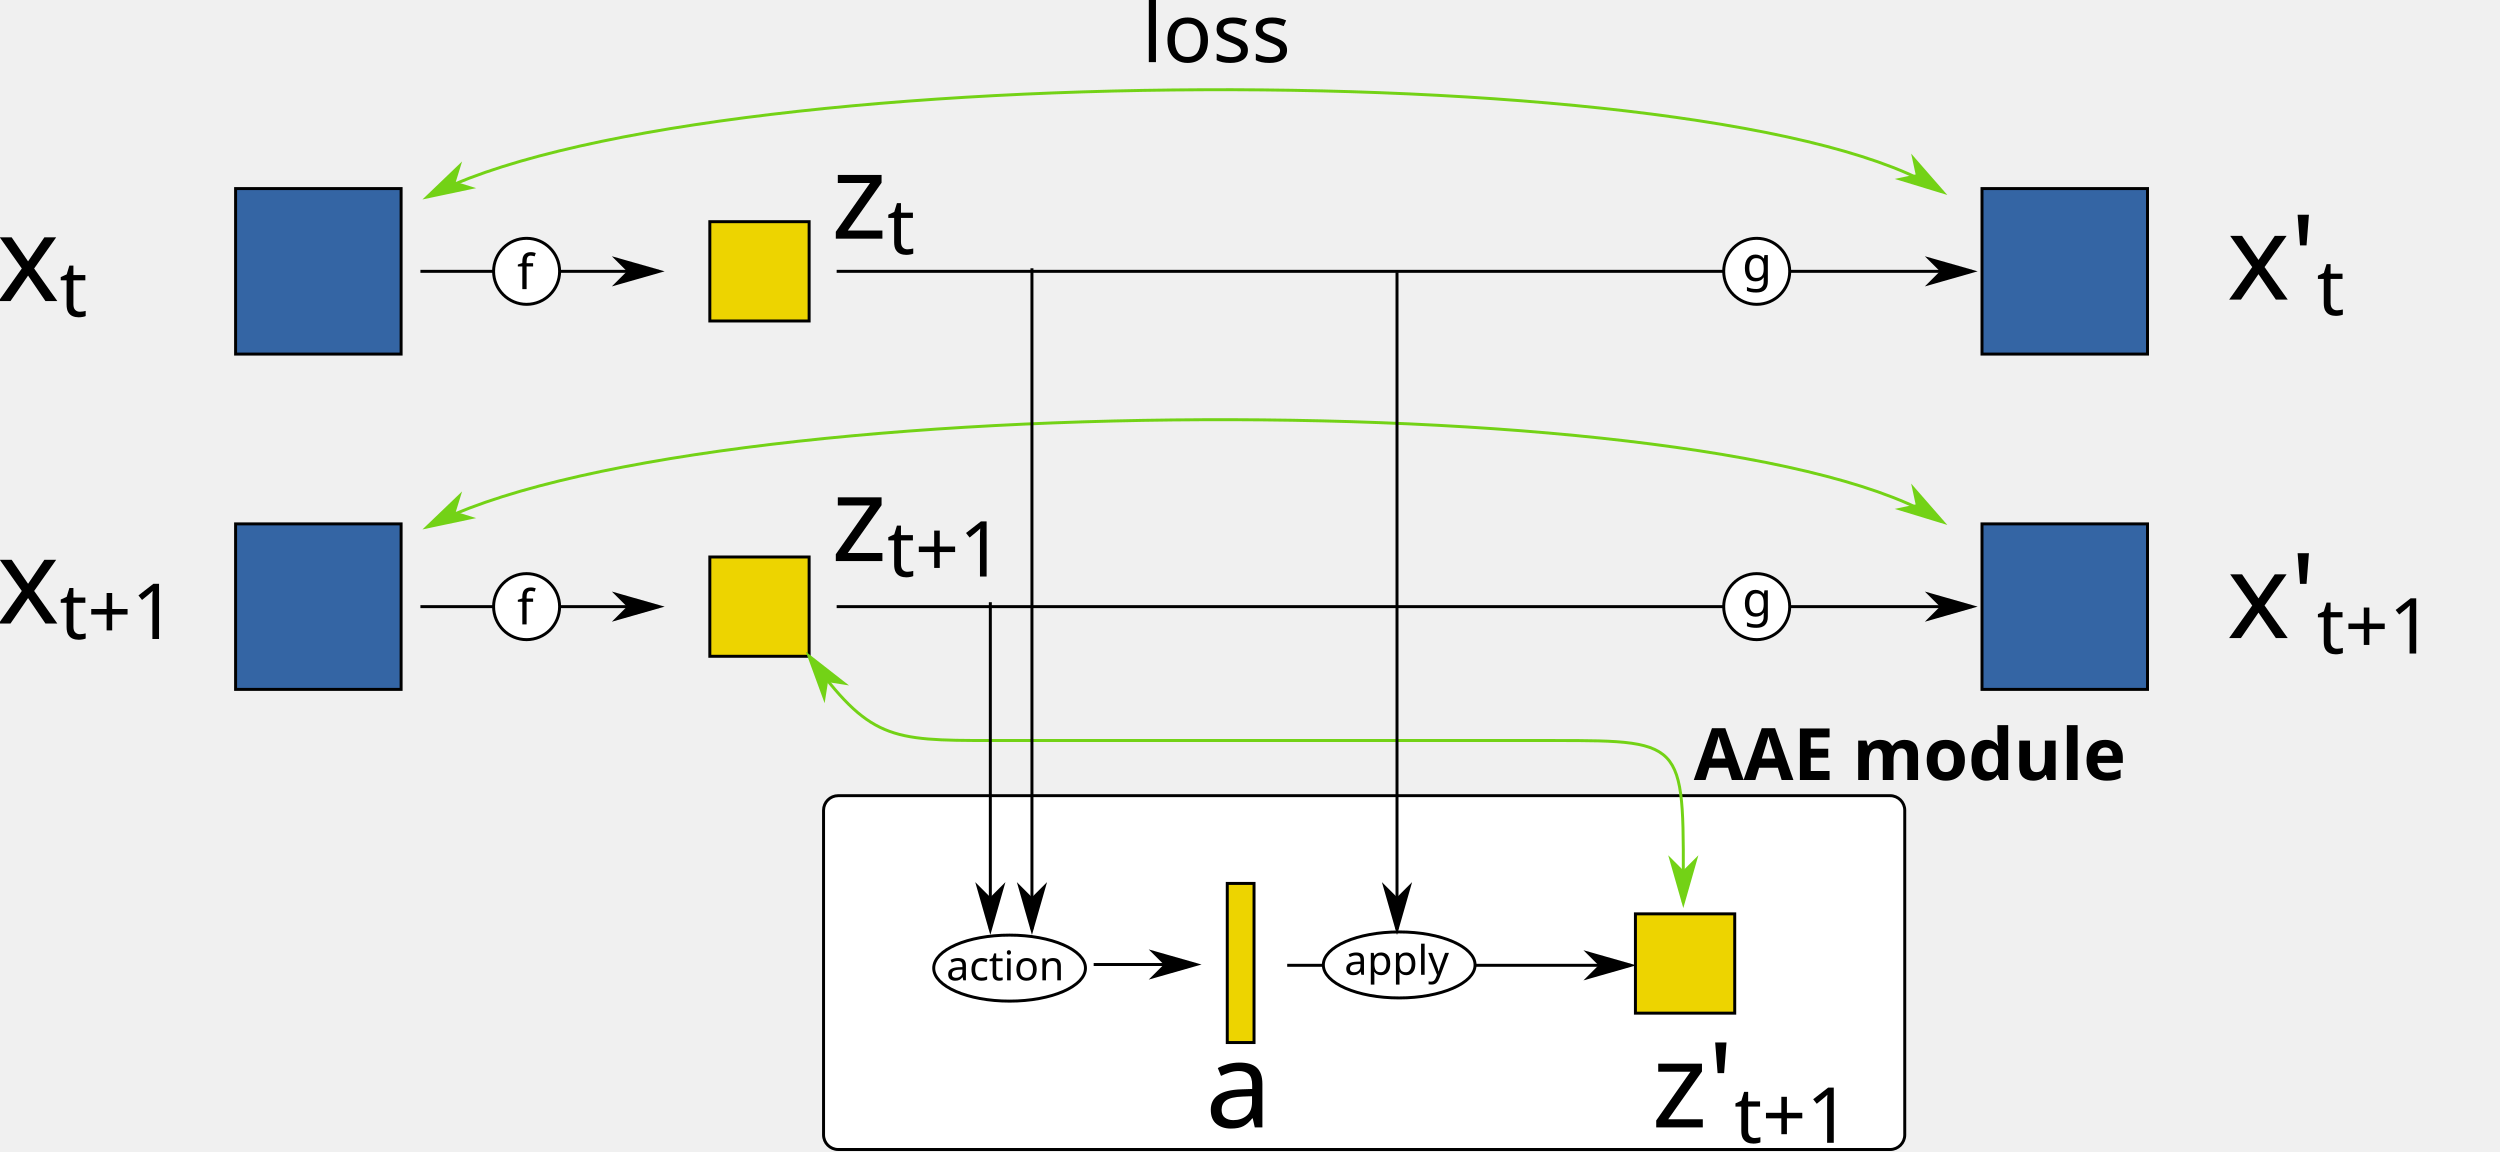
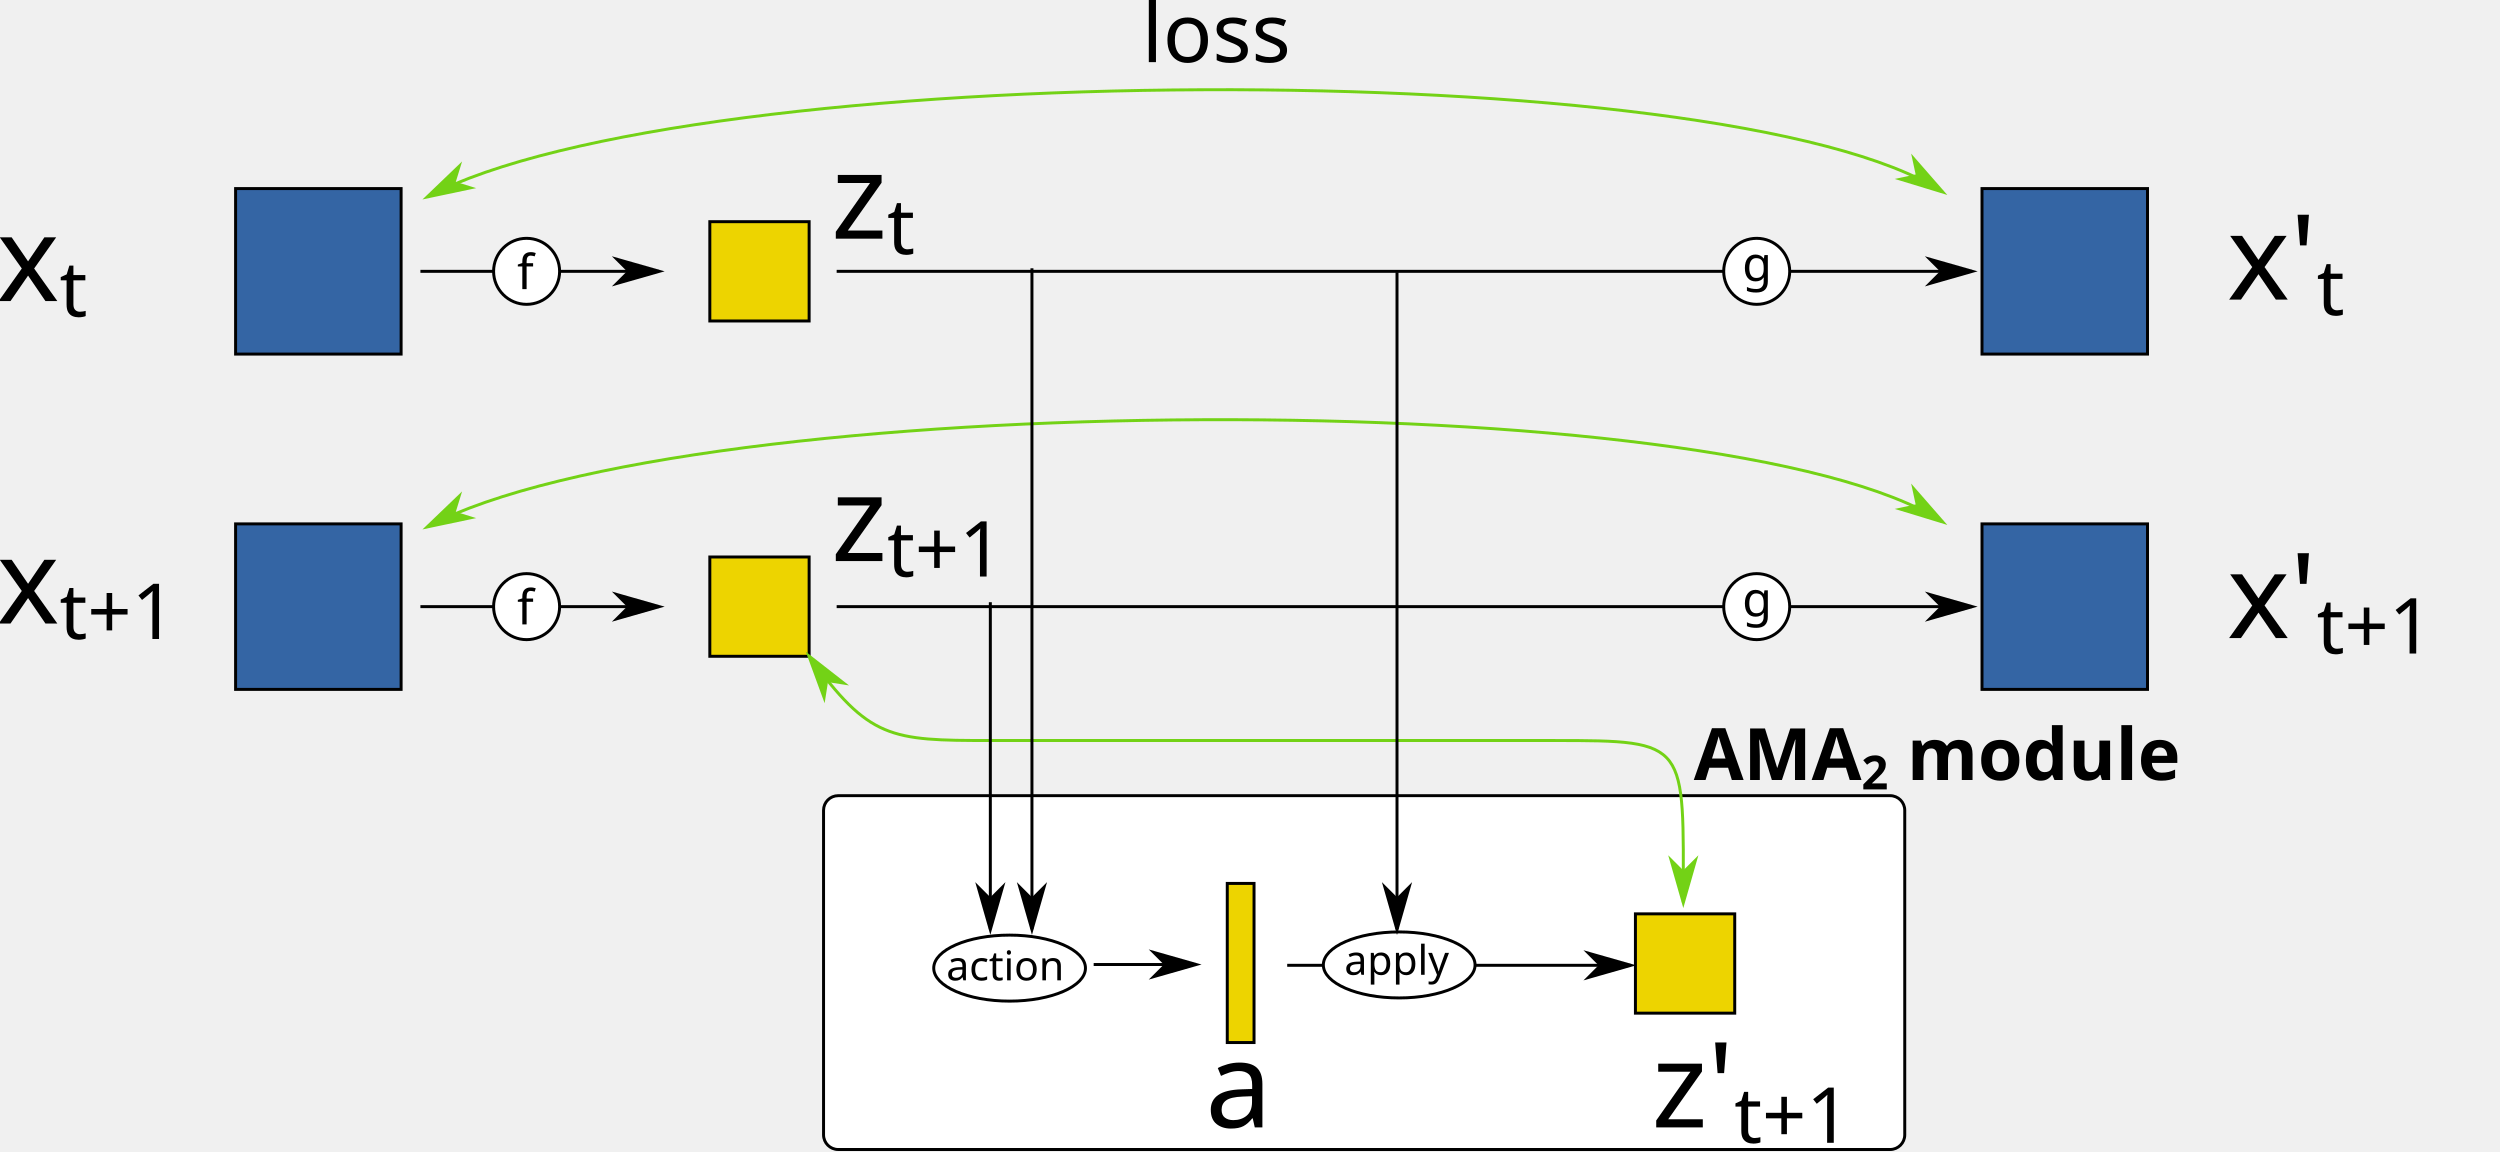
<svg xmlns="http://www.w3.org/2000/svg" width="237.342mm" height="109.286mm" viewBox="0 0 840.977 387.235" id="svg6614" version="1.1">
  <defs id="defs6616">
    <marker style="overflow:visible" id="marker10167-4" refX="0" refY="0" orient="auto">
      <path transform="matrix(-0.8,0,0,-0.8,-10,0)" style="fill:#000000;fill-opacity:1;fill-rule:evenodd;stroke:#000000;stroke-width:1pt;stroke-opacity:1" d="M 0,0 5,-5 -12.5,0 5,5 0,0 Z" id="path10169-5" />
    </marker>
    <marker orient="auto" refY="0" refX="0" id="marker6888-5-0" style="overflow:visible">
      <path id="path6890-0-6" d="M 0,0 5,-5 -12.5,0 5,5 0,0 Z" style="fill:#000000;fill-opacity:1;fill-rule:evenodd;stroke:#000000;stroke-width:1pt;stroke-opacity:1" transform="matrix(-0.8,0,0,-0.8,-10,0)" />
    </marker>
    <marker orient="auto" refY="0" refX="0" id="marker6888-6" style="overflow:visible">
      <path id="path6890-1" d="M 0,0 5,-5 -12.5,0 5,5 0,0 Z" style="fill:#000000;fill-opacity:1;fill-rule:evenodd;stroke:#000000;stroke-width:1pt;stroke-opacity:1" transform="matrix(-0.8,0,0,-0.8,-10,0)" />
    </marker>
    <marker orient="auto" refY="0" refX="0" id="marker6888-5" style="overflow:visible">
      <path id="path6890-0" d="M 0,0 5,-5 -12.5,0 5,5 0,0 Z" style="fill:#000000;fill-opacity:1;fill-rule:evenodd;stroke:#000000;stroke-width:1pt;stroke-opacity:1" transform="matrix(-0.8,0,0,-0.8,-10,0)" />
    </marker>
    <marker style="overflow:visible" id="marker10167" refX="0" refY="0" orient="auto">
      <path transform="matrix(-0.8,0,0,-0.8,-10,0)" style="fill:#000000;fill-opacity:1;fill-rule:evenodd;stroke:#000000;stroke-width:1pt;stroke-opacity:1" d="M 0,0 5,-5 -12.5,0 5,5 0,0 Z" id="path10169" />
    </marker>
    <marker orient="auto" refY="0" refX="0" id="marker43100" style="overflow:visible">
      <path id="path43102" d="M 0,0 5,-5 -12.5,0 5,5 0,0 Z" style="fill:#73d216;fill-opacity:1;fill-rule:evenodd;stroke:#73d216;stroke-width:1pt;stroke-opacity:1" transform="matrix(-0.8,0,0,-0.8,-10,0)" />
    </marker>
    <marker style="overflow:visible" id="marker43917" refX="0" refY="0" orient="auto">
      <path transform="matrix(-0.8,0,0,-0.8,-10,0)" style="fill:#000000;fill-opacity:1;fill-rule:evenodd;stroke:#000000;stroke-width:1pt;stroke-opacity:1" d="M 0,0 5,-5 -12.5,0 5,5 0,0 Z" id="path43919" />
    </marker>
    <marker style="overflow:visible" id="marker43526" refX="0" refY="0" orient="auto">
      <path transform="matrix(-0.8,0,0,-0.8,-10,0)" style="fill:#000000;fill-opacity:1;fill-rule:evenodd;stroke:#000000;stroke-width:1pt;stroke-opacity:1" d="M 0,0 5,-5 -12.5,0 5,5 0,0 Z" id="path43528" />
    </marker>
    <marker style="overflow:visible" id="marker44314" refX="0" refY="0" orient="auto">
      <path transform="matrix(-0.8,0,0,-0.8,-10,0)" style="fill:#000000;fill-opacity:1;fill-rule:evenodd;stroke:#000000;stroke-width:1pt;stroke-opacity:1" d="M 0,0 5,-5 -12.5,0 5,5 0,0 Z" id="path44316" />
    </marker>
    <marker orient="auto" refY="0" refX="0" id="Arrow1Lstart" style="overflow:visible">
      <path id="path4263" d="M 0,0 5,-5 -12.5,0 5,5 0,0 Z" style="fill:#73d216;fill-opacity:1;fill-rule:evenodd;stroke:#73d216;stroke-width:1pt;stroke-opacity:1" transform="matrix(0.8,0,0,0.8,10,0)" />
    </marker>
    <marker style="overflow:visible" id="marker6160" refX="0" refY="0" orient="auto">
      <path transform="matrix(-0.8,0,0,-0.8,-10,0)" style="fill:#73d216;fill-opacity:1;fill-rule:evenodd;stroke:#73d216;stroke-width:1pt;stroke-opacity:1" d="M 0,0 5,-5 -12.5,0 5,5 0,0 Z" id="path6162" />
    </marker>
    <marker orient="auto" refY="0" refX="0" id="Arrow1Lend-1" style="overflow:visible">
      <path id="path4266-8" d="M 0,0 5,-5 -12.5,0 5,5 0,0 Z" style="fill:#000000;fill-opacity:1;fill-rule:evenodd;stroke:#000000;stroke-width:1pt;stroke-opacity:1" transform="matrix(-0.8,0,0,-0.8,-10,0)" />
    </marker>
    <marker orient="auto" refY="0" refX="0" id="Arrow1Lend" style="overflow:visible">
      <path id="path4266" d="M 0,0 5,-5 -12.5,0 5,5 0,0 Z" style="fill:#000000;fill-opacity:1;fill-rule:evenodd;stroke:#000000;stroke-width:1pt;stroke-opacity:1" transform="matrix(-0.8,0,0,-0.8,-10,0)" />
    </marker>
    <marker style="overflow:visible" id="marker10167-47" refX="0" refY="0" orient="auto">
      <path transform="matrix(-0.8,0,0,-0.8,-10,0)" style="fill:#000000;fill-opacity:1;fill-rule:evenodd;stroke:#000000;stroke-width:1pt;stroke-opacity:1" d="M 0,0 5,-5 -12.5,0 5,5 0,0 Z" id="path10169-4" />
    </marker>
    <marker orient="auto" refY="0" refX="0" id="Arrow1Lend-3" style="overflow:visible">
      <path id="path4266-6" d="M 0,0 5,-5 -12.5,0 5,5 0,0 Z" style="fill:#000000;fill-opacity:1;fill-rule:evenodd;stroke:#000000;stroke-width:1pt;stroke-opacity:1" transform="matrix(-0.8,0,0,-0.8,-10,0)" />
    </marker>
    <marker orient="auto" refY="0" refX="0" id="Arrow1Lend-3-5" style="overflow:visible">
      <path id="path4266-6-3" d="M 0,0 5,-5 -12.5,0 5,5 0,0 Z" style="fill:#000000;fill-opacity:1;fill-rule:evenodd;stroke:#000000;stroke-width:1pt;stroke-opacity:1" transform="matrix(-0.8,0,0,-0.8,-10,0)" />
    </marker>
    <marker style="overflow:visible" id="marker44314-9" refX="0" refY="0" orient="auto">
      <path transform="matrix(-0.8,0,0,-0.8,-10,0)" style="fill:#000000;fill-opacity:1;fill-rule:evenodd;stroke:#000000;stroke-width:1pt;stroke-opacity:1" d="M 0,0 5,-5 -12.5,0 5,5 0,0 Z" id="path44316-3" />
    </marker>
    <marker style="overflow:visible" id="marker44314-0" refX="0" refY="0" orient="auto">
      <path transform="matrix(-0.8,0,0,-0.8,-10,0)" style="fill:#000000;fill-opacity:1;fill-rule:evenodd;stroke:#000000;stroke-width:1pt;stroke-opacity:1" d="M 0,0 5,-5 -12.5,0 5,5 0,0 Z" id="path44316-6" />
    </marker>
    <marker style="overflow:visible" id="marker43917-6" refX="0" refY="0" orient="auto">
      <path transform="matrix(-0.8,0,0,-0.8,-10,0)" style="fill:#000000;fill-opacity:1;fill-rule:evenodd;stroke:#000000;stroke-width:1pt;stroke-opacity:1" d="M 0,0 5,-5 -12.5,0 5,5 0,0 Z" id="path43919-1" />
    </marker>
    <marker orient="auto" refY="0" refX="0" id="Arrow1Lstart-1" style="overflow:visible">
      <path id="path4263-9" d="M 0,0 5,-5 -12.5,0 5,5 0,0 Z" style="fill:#73d216;fill-opacity:1;fill-rule:evenodd;stroke:#73d216;stroke-width:1pt;stroke-opacity:1" transform="matrix(0.8,0,0,0.8,10,0)" />
    </marker>
    <marker style="overflow:visible" id="marker6160-4" refX="0" refY="0" orient="auto">
      <path transform="matrix(-0.8,0,0,-0.8,-10,0)" style="fill:#73d216;fill-opacity:1;fill-rule:evenodd;stroke:#73d216;stroke-width:1pt;stroke-opacity:1" d="M 0,0 5,-5 -12.5,0 5,5 0,0 Z" id="path6162-7" />
    </marker>
    <marker orient="auto" refY="0" refX="0" id="Arrow1Lstart-0-3" style="overflow:visible">
      <path id="path4263-3-6" d="M 0,0 5,-5 -12.5,0 5,5 Z" style="fill:#73d216;fill-opacity:1;fill-rule:evenodd;stroke:#73d216;stroke-width:1pt;stroke-opacity:1" transform="matrix(0.8,0,0,0.8,10,0)" />
    </marker>
    <marker style="overflow:visible" id="marker6160-6-7" refX="0" refY="0" orient="auto">
      <path transform="matrix(-0.8,0,0,-0.8,-10,0)" style="fill:#73d216;fill-opacity:1;fill-rule:evenodd;stroke:#73d216;stroke-width:1pt;stroke-opacity:1" d="M 0,0 5,-5 -12.5,0 5,5 Z" id="path6162-1-5" />
    </marker>
    <marker style="overflow:visible" id="marker44314-0-3" refX="0" refY="0" orient="auto">
      <path transform="matrix(-0.8,0,0,-0.8,-10,0)" style="fill:#000000;fill-opacity:1;fill-rule:evenodd;stroke:#000000;stroke-width:1pt;stroke-opacity:1" d="M 0,0 5,-5 -12.5,0 5,5 Z" id="path44316-6-6" />
    </marker>
    <marker style="overflow:visible" id="marker43917-7" refX="0" refY="0" orient="auto">
      <path transform="matrix(-0.8,0,0,-0.8,-10,0)" style="fill:#000000;fill-opacity:1;fill-rule:evenodd;stroke:#000000;stroke-width:1pt;stroke-opacity:1" d="M 0,0 5,-5 -12.5,0 5,5 Z" id="path43919-5" />
    </marker>
    <marker style="overflow:visible" id="marker43917-6-3" refX="0" refY="0" orient="auto">
      <path transform="matrix(-0.8,0,0,-0.8,-10,0)" style="fill:#000000;fill-opacity:1;fill-rule:evenodd;stroke:#000000;stroke-width:1pt;stroke-opacity:1" d="M 0,0 5,-5 -12.5,0 5,5 Z" id="path43919-1-5" />
    </marker>
    <marker style="overflow:visible" id="marker44314-0-2" refX="0" refY="0" orient="auto">
      <path transform="matrix(-0.8,0,0,-0.8,-10,0)" style="fill:#000000;fill-opacity:1;fill-rule:evenodd;stroke:#000000;stroke-width:1pt;stroke-opacity:1" d="M 0,0 5,-5 -12.5,0 5,5 Z" id="path44316-6-9" />
    </marker>
    <marker style="overflow:visible" id="marker44314-6" refX="0" refY="0" orient="auto">
      <path transform="matrix(-0.8,0,0,-0.8,-10,0)" style="fill:#000000;fill-opacity:1;fill-rule:evenodd;stroke:#000000;stroke-width:1pt;stroke-opacity:1" d="M 0,0 5,-5 -12.5,0 5,5 Z" id="path44316-2" />
    </marker>
    <marker style="overflow:visible" id="marker44314-9-9" refX="0" refY="0" orient="auto">
      <path transform="matrix(-0.8,0,0,-0.8,-10,0)" style="fill:#000000;fill-opacity:1;fill-rule:evenodd;stroke:#000000;stroke-width:1pt;stroke-opacity:1" d="M 0,0 5,-5 -12.5,0 5,5 Z" id="path44316-3-1" />
    </marker>
  </defs>
  <g id="layer1" transform="translate(71.0661,-87.30955)">
    <rect style="fill:#ffffff;stroke:#000000;stroke-width:1px;stop-color:#000000" id="rect1129" width="363.705" height="119.025" x="205.968" y="354.967" ry="4.93" />
    <path style="fill:none;fill-rule:evenodd;stroke:#000000;stroke-width:1px;stroke-linecap:butt;stroke-linejoin:miter;stroke-opacity:1;marker-end:url(#Arrow1Lend-3)" d="m 210.377,178.583 381.887,0" id="path3457-7" />
    <rect style="fill:#3465a4;fill-rule:evenodd;stroke:#000000;stroke-width:1px;stroke-linecap:butt;stroke-linejoin:miter;stroke-opacity:1" id="rect3336" width="55.673" height="55.673" x="8.187" y="150.746" />
    <text xml:space="preserve" style="font-style:normal;font-weight:normal;line-height:0%;font-family:sans-serif;letter-spacing:0px;word-spacing:0px;fill:#000000;fill-opacity:1;stroke:none;stroke-width:1px;stroke-linecap:butt;stroke-linejoin:miter;stroke-opacity:1" x="-72.218" y="188.587" id="text3338">
      <tspan id="tspan3340" x="-72.218" y="188.587" style="font-size:40px;line-height:1.25">x<tspan style="font-size:65%;baseline-shift:sub" id="tspan3342">t</tspan>
      </tspan>
    </text>
    <rect style="fill:#3465a4;fill-rule:evenodd;stroke:#000000;stroke-width:1px;stroke-linecap:butt;stroke-linejoin:miter;stroke-opacity:1" id="rect3336-3" width="55.673" height="55.673" x="8.187" y="263.541" />
    <text xml:space="preserve" style="font-style:normal;font-weight:normal;line-height:0%;font-family:sans-serif;letter-spacing:0px;word-spacing:0px;fill:#000000;fill-opacity:1;stroke:none;stroke-width:1px;stroke-linecap:butt;stroke-linejoin:miter;stroke-opacity:1" x="-72.218" y="297.057" id="text3338-6">
      <tspan id="tspan3340-7" x="-72.218" y="297.057" style="font-size:40px;line-height:1.25">x<tspan style="font-size:65%;baseline-shift:sub" id="tspan3342-5">t+1</tspan>
      </tspan>
    </text>
    <rect style="fill:#edd400;fill-rule:evenodd;stroke:#000000;stroke-width:1px;stroke-linecap:butt;stroke-linejoin:miter;stroke-opacity:1" id="rect3368" width="33.404" height="33.404" x="167.712" y="161.881" />
    <text xml:space="preserve" style="font-style:normal;font-weight:normal;line-height:0%;font-family:sans-serif;letter-spacing:0px;word-spacing:0px;fill:#000000;fill-opacity:1;stroke:none;stroke-width:1px;stroke-linecap:butt;stroke-linejoin:miter;stroke-opacity:1" x="208.53" y="167.587" id="text3370">
      <tspan id="tspan3372" x="208.53" y="167.587" style="font-size:40px;line-height:1.25">z<tspan style="font-size:65%;baseline-shift:sub" id="tspan3397">t</tspan>
      </tspan>
    </text>
    <rect style="fill:#edd400;fill-rule:evenodd;stroke:#000000;stroke-width:1px;stroke-linecap:butt;stroke-linejoin:miter;stroke-opacity:1" id="rect3368-3" width="33.404" height="33.404" x="167.712" y="274.675" />
    <text xml:space="preserve" style="font-style:normal;font-weight:normal;line-height:0%;font-family:sans-serif;letter-spacing:0px;word-spacing:0px;fill:#000000;fill-opacity:1;stroke:none;stroke-width:1px;stroke-linecap:butt;stroke-linejoin:miter;stroke-opacity:1" x="208.53" y="276.057" id="text3370-5">
      <tspan id="tspan3372-6" x="208.53" y="276.057" style="font-size:40px;line-height:1.25">z<tspan style="font-size:65%;baseline-shift:sub" id="tspan3395">t+1</tspan>
      </tspan>
    </text>
    <rect style="fill:#3465a4;fill-rule:evenodd;stroke:#000000;stroke-width:1px;stroke-linecap:butt;stroke-linejoin:miter;stroke-opacity:1" id="rect3336-2" width="55.673" height="55.673" x="595.662" y="150.746" />
    <text xml:space="preserve" style="font-style:normal;font-weight:normal;line-height:0%;font-family:sans-serif;letter-spacing:0px;word-spacing:0px;fill:#000000;fill-opacity:1;stroke:none;stroke-width:1px;stroke-linecap:butt;stroke-linejoin:miter;stroke-opacity:1" x="678.073" y="301.957" id="text3338-9">
      <tspan id="tspan3340-1" x="678.073" y="301.957" style="font-size:40px;line-height:1.25">x'<tspan style="font-size:65%;baseline-shift:sub" id="tspan3342-2">t+1</tspan>
      </tspan>
    </text>
    <rect style="fill:#3465a4;fill-rule:evenodd;stroke:#000000;stroke-width:1px;stroke-linecap:butt;stroke-linejoin:miter;stroke-opacity:1" id="rect3336-3-7" width="55.673" height="55.673" x="595.662" y="263.541" />
    <text xml:space="preserve" style="font-style:normal;font-weight:normal;line-height:0%;font-family:sans-serif;letter-spacing:0px;word-spacing:0px;fill:#000000;fill-opacity:1;stroke:none;stroke-width:1px;stroke-linecap:butt;stroke-linejoin:miter;stroke-opacity:1" x="678.073" y="188.104" id="text3338-6-0">
      <tspan id="tspan3340-7-9" x="678.073" y="188.104" style="font-size:40px;line-height:1.25">x'<tspan style="font-size:65%;baseline-shift:sub" id="tspan3342-5-3">t</tspan>
      </tspan>
    </text>
    <path style="fill:none;fill-rule:evenodd;stroke:#000000;stroke-width:1px;stroke-linecap:butt;stroke-linejoin:miter;stroke-opacity:1;marker-end:url(#Arrow1Lend)" d="m 70.356,178.583 80.226,0" id="path3457" />
    <path style="fill:none;fill-rule:evenodd;stroke:#000000;stroke-width:1px;stroke-linecap:butt;stroke-linejoin:miter;stroke-opacity:1;marker-end:url(#Arrow1Lend-1)" d="m 70.356,291.377 80.226,0" id="path3457-2" />
    <g id="g25911" transform="translate(0,-3.372848)">
      <circle r="11.103" cy="181.956" cx="106.077" id="path5822" style="color:#000000;clip-rule:nonzero;display:inline;overflow:visible;visibility:visible;opacity:1;isolation:auto;mix-blend-mode:normal;color-interpolation:sRGB;color-interpolation-filters:linearRGB;solid-color:#000000;solid-opacity:1;fill:#ffffff;fill-opacity:1;fill-rule:evenodd;stroke:#000000;stroke-width:1px;stroke-linecap:butt;stroke-linejoin:miter;stroke-miterlimit:4;stroke-dasharray:none;stroke-dashoffset:0;stroke-opacity:1;color-rendering:auto;image-rendering:auto;shape-rendering:auto;text-rendering:auto;enable-background:accumulate" />
      <text id="text5160" y="187.932" x="102.875" style="font-style:normal;font-weight:normal;line-height:0%;font-family:sans-serif;letter-spacing:0px;word-spacing:0px;fill:#000000;fill-opacity:1;stroke:none;stroke-width:1px;stroke-linecap:butt;stroke-linejoin:miter;stroke-opacity:1" xml:space="preserve">
        <tspan y="187.932" x="102.875" id="tspan5162" style="font-size:16.25px;line-height:1.25">f</tspan>
      </text>
    </g>
    <g id="g25916" transform="translate(59.67577,-2.490097)">
      <circle r="11.103" cy="181.073" cx="460.199" id="path5822-4" style="color:#000000;clip-rule:nonzero;display:inline;overflow:visible;visibility:visible;opacity:1;isolation:auto;mix-blend-mode:normal;color-interpolation:sRGB;color-interpolation-filters:linearRGB;solid-color:#000000;solid-opacity:1;fill:#ffffff;fill-opacity:1;fill-rule:evenodd;stroke:#000000;stroke-width:1px;stroke-linecap:butt;stroke-linejoin:miter;stroke-miterlimit:4;stroke-dasharray:none;stroke-dashoffset:0;stroke-opacity:1;color-rendering:auto;image-rendering:auto;shape-rendering:auto;text-rendering:auto;enable-background:accumulate" />
      <text id="text5160-2" y="184.3" x="455.331" style="font-style:normal;font-weight:normal;line-height:0%;font-family:sans-serif;letter-spacing:0px;word-spacing:0px;fill:#000000;fill-opacity:1;stroke:none;stroke-width:1px;stroke-linecap:butt;stroke-linejoin:miter;stroke-opacity:1" xml:space="preserve">
        <tspan y="184.3" x="455.331" id="tspan5162-3" style="font-size:16.25px;line-height:1.25">g</tspan>
      </text>
    </g>
    <g id="g25921" transform="translate(0,-118.4511)">
      <circle r="11.103" cy="409.828" cx="106.077" id="path5822-7" style="color:#000000;clip-rule:nonzero;display:inline;overflow:visible;visibility:visible;opacity:1;isolation:auto;mix-blend-mode:normal;color-interpolation:sRGB;color-interpolation-filters:linearRGB;solid-color:#000000;solid-opacity:1;fill:#ffffff;fill-opacity:1;fill-rule:evenodd;stroke:#000000;stroke-width:1px;stroke-linecap:butt;stroke-linejoin:miter;stroke-miterlimit:4;stroke-dasharray:none;stroke-dashoffset:0;stroke-opacity:1;color-rendering:auto;image-rendering:auto;shape-rendering:auto;text-rendering:auto;enable-background:accumulate" />
      <text id="text5160-8" y="415.805" x="102.875" style="font-style:normal;font-weight:normal;line-height:0%;font-family:sans-serif;letter-spacing:0px;word-spacing:0px;fill:#000000;fill-opacity:1;stroke:none;stroke-width:1px;stroke-linecap:butt;stroke-linejoin:miter;stroke-opacity:1" xml:space="preserve">
        <tspan y="415.805" x="102.875" id="tspan5162-4" style="font-size:16.25px;line-height:1.25">f</tspan>
      </text>
    </g>
    <path style="fill:none;fill-rule:evenodd;stroke:#73d216;stroke-width:1px;stroke-linecap:butt;stroke-linejoin:miter;stroke-opacity:1;marker-start:url(#Arrow1Lstart);marker-end:url(#marker6160)" d="M 72.757,153.501 C 161.232,106.735 509.687,104.818 582.367,151.846" id="path7288" />
    <path style="color:#000000;clip-rule:nonzero;display:inline;overflow:visible;visibility:visible;opacity:1;isolation:auto;mix-blend-mode:normal;color-interpolation:sRGB;color-interpolation-filters:linearRGB;solid-color:#000000;solid-opacity:1;fill:none;fill-opacity:1;fill-rule:evenodd;stroke:#000000;stroke-width:1px;stroke-linecap:butt;stroke-linejoin:miter;stroke-miterlimit:4;stroke-dasharray:none;stroke-dashoffset:0;stroke-opacity:1;marker-end:url(#marker43526);color-rendering:auto;image-rendering:auto;shape-rendering:auto;text-rendering:auto;enable-background:accumulate" d="m 296.832,411.763 34.354,0" id="path5715-5-2-4" />
    <path style="color:#000000;clip-rule:nonzero;display:inline;overflow:visible;visibility:visible;opacity:1;isolation:auto;mix-blend-mode:normal;color-interpolation:sRGB;color-interpolation-filters:linearRGB;solid-color:#000000;solid-opacity:1;fill:#edd400;fill-opacity:1;fill-rule:evenodd;stroke:#000000;stroke-width:1px;stroke-linecap:butt;stroke-linejoin:miter;stroke-miterlimit:4;stroke-dasharray:none;stroke-dashoffset:0;stroke-opacity:1;color-rendering:auto;image-rendering:auto;shape-rendering:auto;text-rendering:auto;enable-background:accumulate" d="m 341.775,384.484 9.003,0 0,53.529 -9.003,0 z" id="rect5255-6-3" />
    <text xml:space="preserve" style="font-style:normal;font-weight:normal;line-height:0%;font-family:sans-serif;letter-spacing:0px;word-spacing:0px;fill:#000000;fill-opacity:1;stroke:none;stroke-width:1px;stroke-linecap:butt;stroke-linejoin:miter;stroke-opacity:1" x="334.388" y="466.545" id="text5257-4-1">
      <tspan id="tspan5259-6-4" x="334.388" y="466.545" style="font-size:40px;line-height:1.25">a</tspan>
    </text>
    <ellipse style="color:#000000;clip-rule:nonzero;display:inline;overflow:visible;visibility:visible;opacity:1;isolation:auto;mix-blend-mode:normal;color-interpolation:sRGB;color-interpolation-filters:linearRGB;solid-color:#000000;solid-opacity:1;fill:#ffffff;fill-opacity:1;fill-rule:evenodd;stroke:#000000;stroke-width:1px;stroke-linecap:butt;stroke-linejoin:miter;stroke-miterlimit:4;stroke-dasharray:none;stroke-dashoffset:0;stroke-opacity:1;color-rendering:auto;image-rendering:auto;shape-rendering:auto;text-rendering:auto;enable-background:accumulate" id="path5822-4-6-6-4" cx="268.552" cy="412.976" rx="25.521" ry="11.103" />
    <text xml:space="preserve" style="font-style:normal;font-weight:normal;line-height:0%;font-family:sans-serif;letter-spacing:0px;word-spacing:0px;fill:#000000;fill-opacity:1;stroke:none;stroke-width:1px;stroke-linecap:butt;stroke-linejoin:miter;stroke-opacity:1" x="247.265" y="417.08" id="text5531-2-2">
      <tspan id="tspan5533-84-2" x="247.265" y="417.08" style="font-size:13.75px;line-height:1.25">action</tspan>
    </text>
    <path style="fill:none;fill-rule:evenodd;stroke:#000000;stroke-width:1px;stroke-linecap:butt;stroke-linejoin:miter;stroke-opacity:1;marker-end:url(#Arrow1Lend-3-5)" d="m 210.377,291.377 381.887,0" id="path3457-7-5" />
    <g id="g25926" transform="translate(59.67577,-120.7073)">
      <circle r="11.103" cy="412.084" cx="460.199" id="path5822-4-6" style="color:#000000;clip-rule:nonzero;display:inline;overflow:visible;visibility:visible;opacity:1;isolation:auto;mix-blend-mode:normal;color-interpolation:sRGB;color-interpolation-filters:linearRGB;solid-color:#000000;solid-opacity:1;fill:#ffffff;fill-opacity:1;fill-rule:evenodd;stroke:#000000;stroke-width:1px;stroke-linecap:butt;stroke-linejoin:miter;stroke-miterlimit:4;stroke-dasharray:none;stroke-dashoffset:0;stroke-opacity:1;color-rendering:auto;image-rendering:auto;shape-rendering:auto;text-rendering:auto;enable-background:accumulate" />
      <text id="text5160-2-2" y="415.311" x="455.331" style="font-style:normal;font-weight:normal;line-height:0%;font-family:sans-serif;letter-spacing:0px;word-spacing:0px;fill:#000000;fill-opacity:1;stroke:none;stroke-width:1px;stroke-linecap:butt;stroke-linejoin:miter;stroke-opacity:1" xml:space="preserve">
        <tspan y="415.311" x="455.331" id="tspan5162-3-91" style="font-size:16.25px;line-height:1.25">g</tspan>
      </text>
    </g>
    <text xml:space="preserve" style="color:#000000;font-style:normal;font-variant:normal;font-weight:normal;font-stretch:normal;line-height:0%;font-family:'Noto Sans';-inkscape-font-specification:'Noto Sans';text-align:center;text-anchor:middle;clip-rule:nonzero;display:inline;overflow:visible;visibility:visible;opacity:1;isolation:auto;mix-blend-mode:normal;color-interpolation:sRGB;color-interpolation-filters:linearRGB;solid-color:#000000;solid-opacity:1;fill:#000000;fill-opacity:1;fill-rule:evenodd;stroke:none;stroke-width:1;stroke-linecap:butt;stroke-linejoin:miter;stroke-miterlimit:4;stroke-dasharray:none;stroke-dashoffset:0;stroke-opacity:1;color-rendering:auto;image-rendering:auto;shape-rendering:auto;text-rendering:auto;enable-background:accumulate" x="345.879" y="108.203" id="text15954">
      <tspan id="tspan15956" x="345.879" y="108.203" style="font-size:27.5px;line-height:1.25">loss</tspan>
    </text>
    <path style="fill:none;fill-rule:evenodd;stroke:#73d216;stroke-width:1px;stroke-linecap:butt;stroke-linejoin:miter;stroke-opacity:1;marker-start:url(#Arrow1Lstart-1);marker-end:url(#marker6160-4)" d="M 72.757,264.501 C 161.232,217.735 509.687,215.818 582.367,262.846" id="path7288-8" />
    <path style="color:#000000;clip-rule:nonzero;display:inline;overflow:visible;visibility:visible;opacity:1;isolation:auto;mix-blend-mode:normal;color-interpolation:sRGB;color-interpolation-filters:linearRGB;solid-color:#000000;solid-opacity:1;fill:none;fill-opacity:1;fill-rule:evenodd;stroke:#000000;stroke-width:1px;stroke-linecap:butt;stroke-linejoin:miter;stroke-miterlimit:4;stroke-dasharray:none;stroke-dashoffset:0;stroke-opacity:1;marker-end:url(#marker43917-7);color-rendering:auto;image-rendering:auto;shape-rendering:auto;text-rendering:auto;enable-background:accumulate" d="M 361.936,412.03 H 477.425" id="path5715-5-6" />
    <path style="color:#000000;clip-rule:nonzero;display:inline;overflow:visible;visibility:visible;opacity:1;isolation:auto;mix-blend-mode:normal;color-interpolation:sRGB;color-interpolation-filters:linearRGB;solid-color:#000000;solid-opacity:1;fill:#edd400;fill-opacity:1;fill-rule:evenodd;stroke:#000000;stroke-width:1px;stroke-linecap:butt;stroke-linejoin:miter;stroke-miterlimit:4;stroke-dasharray:none;stroke-dashoffset:0;stroke-opacity:1;color-rendering:auto;image-rendering:auto;shape-rendering:auto;text-rendering:auto;enable-background:accumulate" d="m 479.076,394.722 h 33.404 v 33.404 h -33.404 z" id="rect3368-9-8-9" />
    <text xml:space="preserve" style="font-style:normal;font-weight:normal;font-size:12px;line-height:0%;font-family:sans-serif;letter-spacing:0px;word-spacing:0px;fill:#000000;fill-opacity:1;stroke:none;stroke-width:1px;stroke-linecap:butt;stroke-linejoin:miter;stroke-opacity:1" x="484.506" y="466.545" id="text3370-5-7-6-2">
      <tspan id="tspan3372-6-6-2-8" x="484.506" y="466.545" style="font-size:40px;line-height:1.25;stroke-width:1px">z'<tspan style="font-size:26px;baseline-shift:sub;stroke-width:1px" id="tspan3395-5-9-8">t+1</tspan>
      </tspan>
    </text>
    <path style="fill:none;fill-rule:evenodd;stroke:#73d216;stroke-width:1px;stroke-linecap:butt;stroke-linejoin:miter;stroke-opacity:1;marker-start:url(#Arrow1Lstart-0-3);marker-end:url(#marker6160-6-7)" d="m 201.116,308.079 c 20.281,27.839 27.143,28.335 60.953,28.335 h 189.732 c 45.54,0 43.379,0.46 43.379,54.431" id="path7288-0-3" />
    <ellipse style="color:#000000;clip-rule:nonzero;display:inline;overflow:visible;visibility:visible;opacity:1;isolation:auto;mix-blend-mode:normal;color-interpolation:sRGB;color-interpolation-filters:linearRGB;solid-color:#000000;solid-opacity:1;fill:#ffffff;fill-opacity:1;fill-rule:evenodd;stroke:#000000;stroke-width:1px;stroke-linecap:butt;stroke-linejoin:miter;stroke-miterlimit:4;stroke-dasharray:none;stroke-dashoffset:0;stroke-opacity:1;color-rendering:auto;image-rendering:auto;shape-rendering:auto;text-rendering:auto;enable-background:accumulate" id="path5822-4-6-1-7-6" cx="399.613" cy="411.905" rx="25.521" ry="11.103" />
    <text xml:space="preserve" style="font-style:normal;font-weight:normal;font-size:12px;line-height:0%;font-family:sans-serif;letter-spacing:0px;word-spacing:0px;fill:#000000;fill-opacity:1;stroke:none;stroke-width:1px;stroke-linecap:butt;stroke-linejoin:miter;stroke-opacity:1" x="381.171" y="415.215" id="text5717-2-4">
      <tspan id="tspan5719-4-1" x="381.171" y="415.215" style="font-size:13.75px;line-height:1.25;stroke-width:1px">apply</tspan>
    </text>
    <path style="fill:none;fill-rule:evenodd;stroke:#000000;stroke-width:1;stroke-linecap:butt;stroke-linejoin:miter;stroke-miterlimit:4;stroke-dasharray:none;stroke-opacity:1;marker-end:url(#marker44314-6)" d="M 262.072,289.887 V 399.88" id="path15958" />
    <path style="fill:none;fill-rule:evenodd;stroke:#000000;stroke-width:1;stroke-linecap:butt;stroke-linejoin:miter;stroke-miterlimit:4;stroke-dasharray:none;stroke-opacity:1;marker-end:url(#marker44314-9-9)" d="M 276.072,177.558 V 399.88" id="path15958-6" />
    <path style="fill:none;fill-rule:evenodd;stroke:#000000;stroke-width:1;stroke-linecap:butt;stroke-linejoin:miter;stroke-miterlimit:4;stroke-dasharray:none;stroke-opacity:1;marker-end:url(#marker44314-0-2)" d="M 398.875,178.875 V 399.88" id="path15958-2" />
    <text xml:space="preserve" style="font-style:normal;font-variant:normal;font-weight:normal;font-stretch:normal;font-size:18.667px;line-height:100%;font-family:sans-serif;-inkscape-font-specification:'Noto Sans CJK JP';font-variant-ligatures:normal;font-variant-position:normal;font-variant-caps:normal;font-variant-numeric:normal;font-variant-alternates:normal;font-variant-east-asian:normal;font-feature-settings:normal;font-variation-settings:normal;text-indent:0;text-align:start;text-decoration:none;text-decoration-line:none;text-decoration-style:solid;text-decoration-color:#000000;letter-spacing:0px;word-spacing:0px;text-transform:none;writing-mode:lr-tb;direction:ltr;text-orientation:mixed;dominant-baseline:auto;baseline-shift:baseline;text-anchor:start;white-space:normal;shape-padding:0;shape-margin:0;inline-size:0;opacity:1;vector-effect:none;fill:#000000;fill-opacity:1;stroke:none;stroke-width:0.471;stroke-linecap:butt;stroke-linejoin:miter;stroke-miterlimit:4;stroke-dasharray:none;stroke-dashoffset:0;stroke-opacity:1;stop-color:#000000;stop-opacity:1" x="698.446" y="405.789" id="text1133" transform="matrix(1.300728,0,0,1.300728,-409.7837,-178.1341)">
-       <tspan id="tspan1131" x="698.446" y="405.789" style="font-weight:bold">AAE module</tspan>
+       <tspan id="tspan1131" x="698.446" y="405.789" style="font-weight:bold">AMA<tspan style="font-size:65%;baseline-shift:sub" id="tspan1132">2</tspan> module</tspan>
    </text>
  </g>
</svg>
